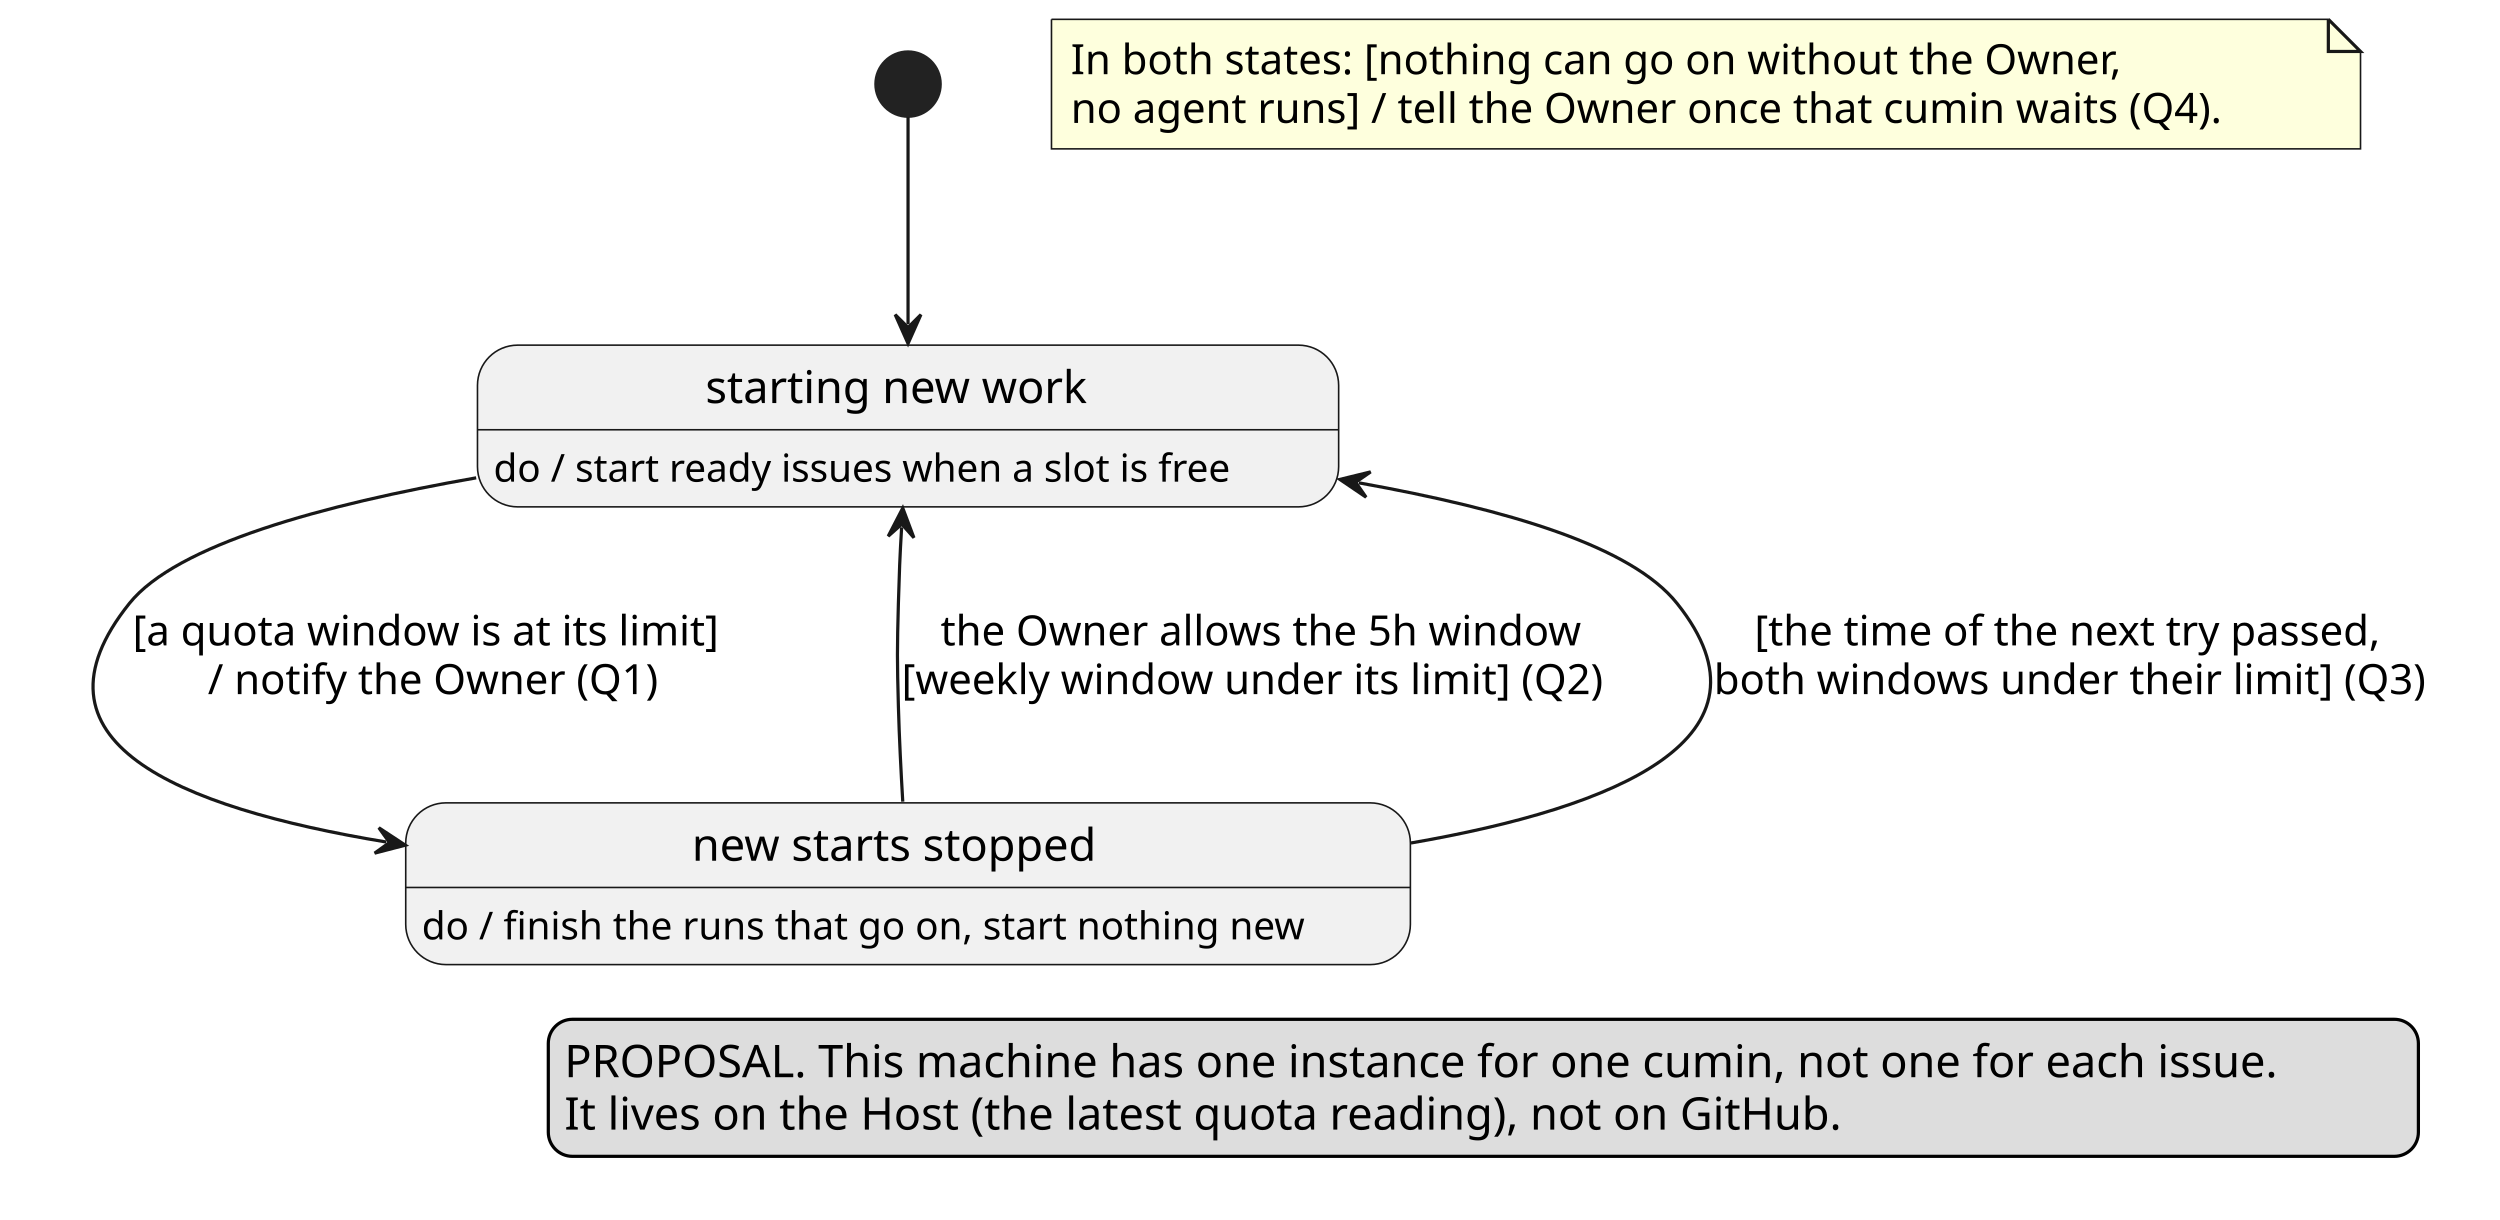
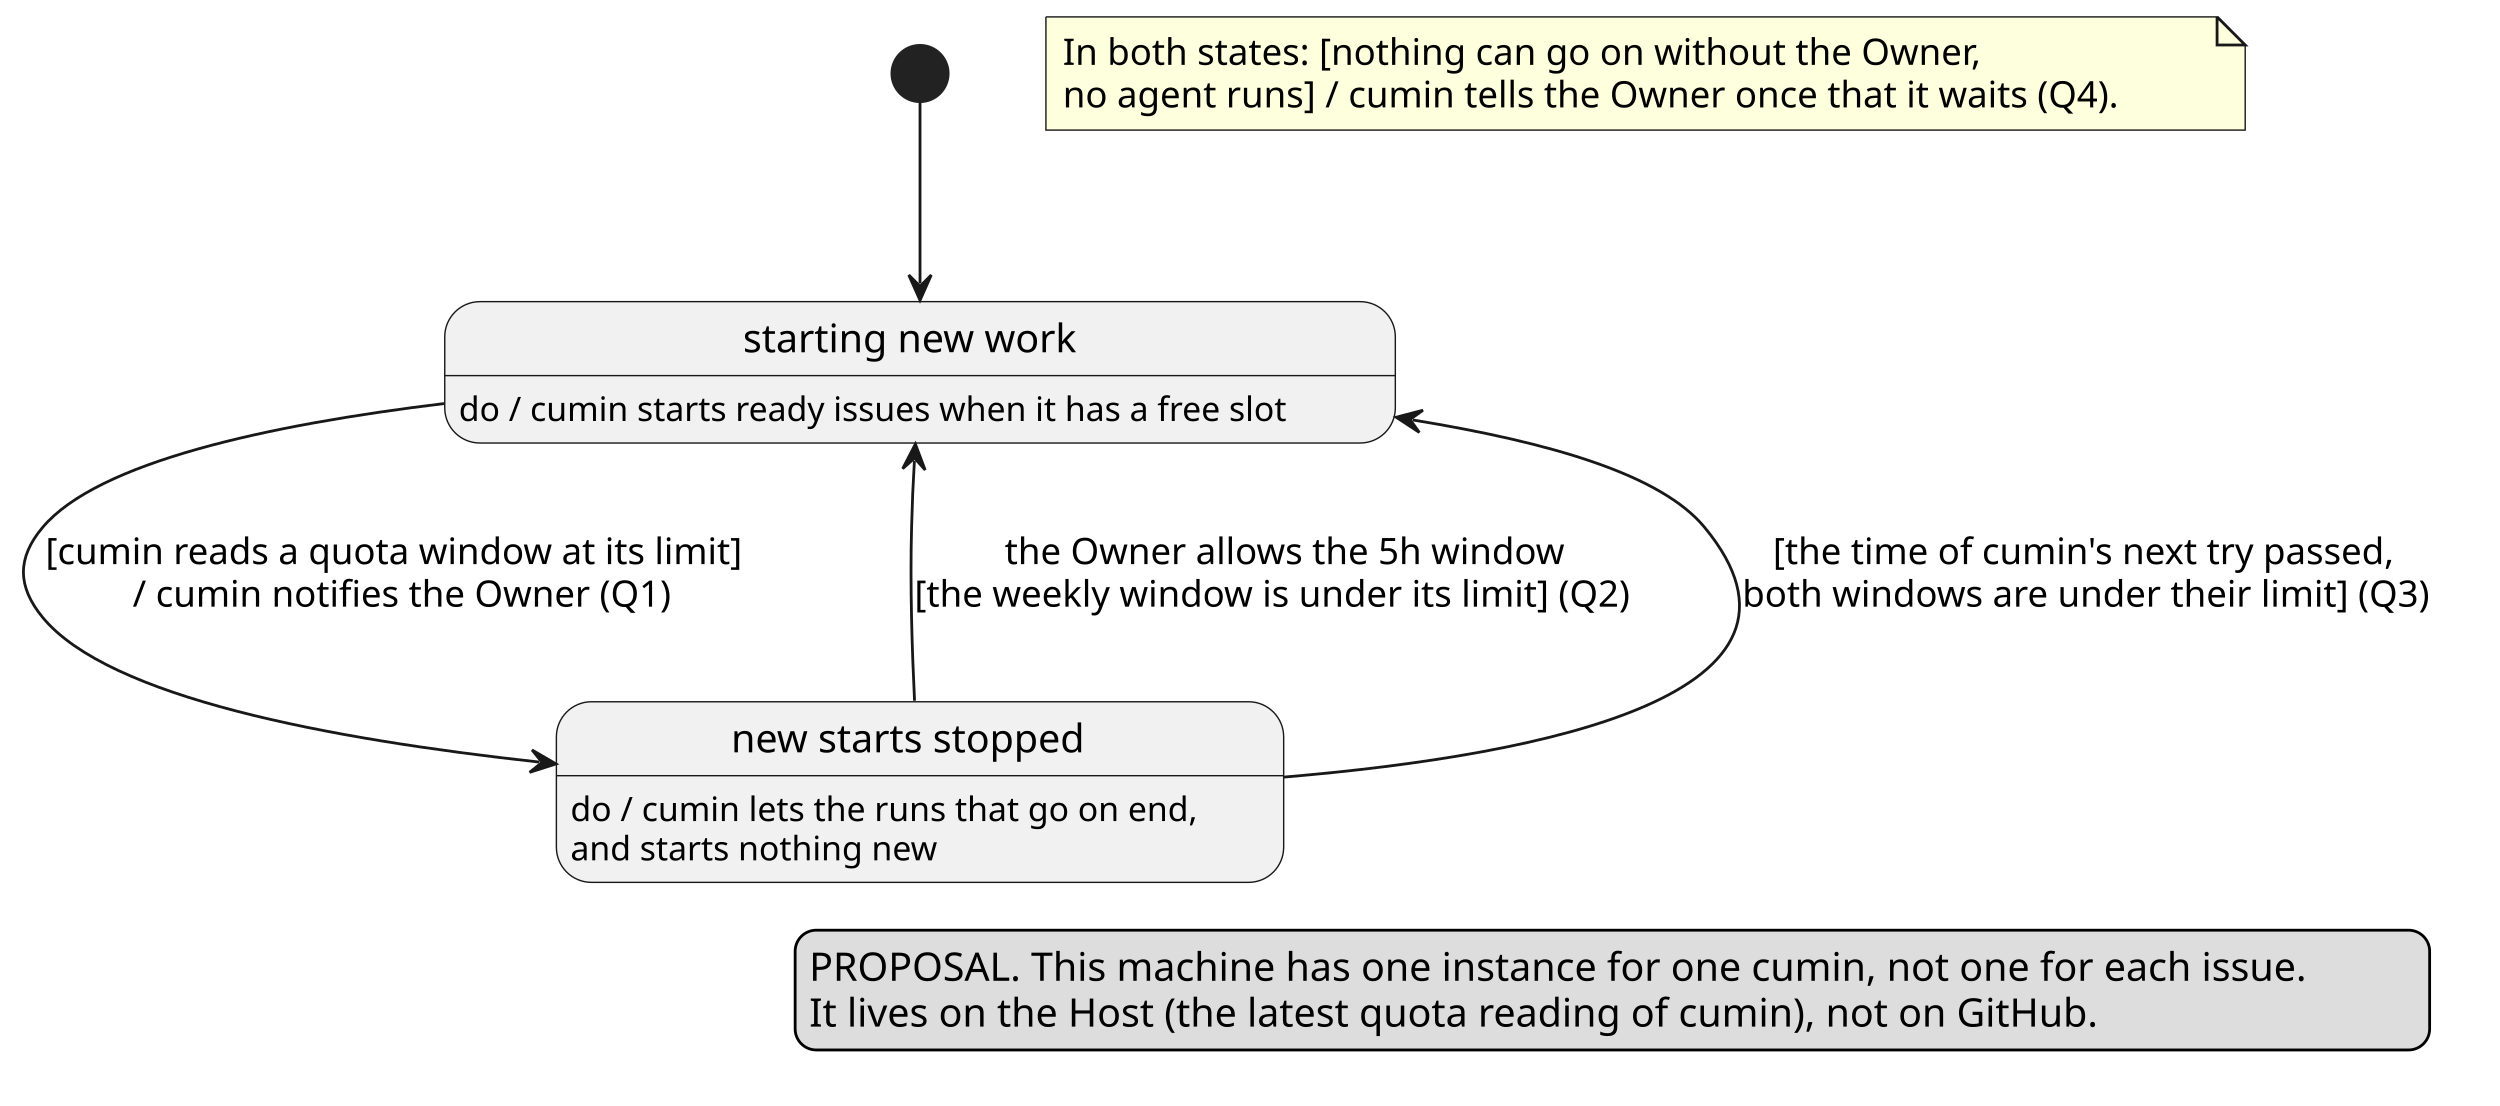
- <svg xmlns="http://www.w3.org/2000/svg" contentStyleType="text/css" data-diagram-type="STATE" height="379px" preserveAspectRatio="none" style="width:777px;height:379px;background:#FFFFFF;" version="1.1" viewBox="0 0 777 379" width="777px" zoomAndPan="magnify">
+ <svg xmlns="http://www.w3.org/2000/svg" contentStyleType="text/css" data-diagram-type="STATE" height="393px" preserveAspectRatio="none" style="width:889px;height:393px;background:#FFFFFF;" version="1.1" viewBox="0 0 889 393" width="889px" zoomAndPan="magnify">
  <defs />
  <g>
    <g id="Starting">
-       <rect fill="#F1F1F1" height="50.266" rx="12.5" ry="12.5" style="stroke:#181818;stroke-width:0.5;" width="267.652" x="148.4" y="107.27" />
-       <line style="stroke:#181818;stroke-width:0.5;" x1="148.4" x2="416.052" y1="133.567" y2="133.567" />
-       <text fill="#000000" font-family="sans-serif" font-size="14" lengthAdjust="spacing" textLength="125.973" x="219.24" y="125.265">starting new work</text>
-       <text fill="#000000" font-family="sans-serif" font-size="12" lengthAdjust="spacing" textLength="247.652" x="153.4" y="149.706">do / start ready issues when a slot is free</text>
+       <rect fill="#F1F1F1" height="50.266" rx="12.5" ry="12.5" style="stroke:#181818;stroke-width:0.5;" width="338.029" x="158.15" y="107.27" />
+       <line style="stroke:#181818;stroke-width:0.5;" x1="158.15" x2="496.179" y1="133.567" y2="133.567" />
+       <text fill="#000000" font-family="sans-serif" font-size="14" lengthAdjust="spacing" textLength="125.973" x="264.178" y="125.265">starting new work</text>
+       <text fill="#000000" font-family="sans-serif" font-size="12" lengthAdjust="spacing" textLength="318.029" x="163.15" y="149.706">do / cumin starts ready issues when it has a free slot</text>
    </g>
    <g id="Stopped">
-       <rect fill="#F1F1F1" height="50.266" rx="12.5" ry="12.5" style="stroke:#181818;stroke-width:0.5;" width="312.248" x="126.1" y="249.53" />
-       <line style="stroke:#181818;stroke-width:0.5;" x1="126.1" x2="438.348" y1="275.827" y2="275.827" />
-       <text fill="#000000" font-family="sans-serif" font-size="14" lengthAdjust="spacing" textLength="134.36" x="215.044" y="267.525">new starts stopped</text>
-       <text fill="#000000" font-family="sans-serif" font-size="12" lengthAdjust="spacing" textLength="292.248" x="131.1" y="291.966">do / finish the runs that go on, start nothing new</text>
+       <rect fill="#F1F1F1" height="64.234" rx="12.5" ry="12.5" style="stroke:#181818;stroke-width:0.5;" width="258.623" x="197.85" y="249.54" />
+       <line style="stroke:#181818;stroke-width:0.5;" x1="197.85" x2="456.473" y1="275.837" y2="275.837" />
+       <text fill="#000000" font-family="sans-serif" font-size="14" lengthAdjust="spacing" textLength="134.36" x="259.981" y="267.535">new starts stopped</text>
+       <text fill="#000000" font-family="sans-serif" font-size="12" lengthAdjust="spacing" textLength="238.623" x="202.85" y="291.976">do / cumin lets the runs that go on end,</text>
+       <text fill="#000000" font-family="sans-serif" font-size="12" lengthAdjust="spacing" textLength="138.838" x="202.85" y="305.944">and starts nothing new</text>
    </g>
    <g class="entity" data-entity="Q4" data-source-line="18" data-uid="ent0004" id="entity_Q4">
-       <path d="M326.8,6 L326.8,46.266 L733.649,46.266 L733.649,16 L723.649,6 L326.8,6" fill="#FEFFDD" style="stroke:#181818;stroke-width:0.5;" />
-       <path d="M723.649,6 L723.649,16 L733.649,16 L723.649,6" fill="#FEFFDD" style="stroke:#181818;stroke-width:1;" />
-       <text fill="#000000" font-family="sans-serif" font-size="13" lengthAdjust="spacing" textLength="350.13" x="332.8" y="23.067">In both states: [nothing can go on without the Owner,</text>
-       <text fill="#000000" font-family="sans-serif" font-size="13" lengthAdjust="spacing" textLength="385.849" x="332.8" y="38.2">no agent runs] / tell the Owner once that cumin waits (Q4).</text>
+       <path d="M371.93,6 L371.93,46.266 L798.393,46.266 L798.393,16 L788.393,6 L371.93,6" fill="#FEFFDD" style="stroke:#181818;stroke-width:0.5;" />
+       <path d="M788.393,6 L788.393,16 L798.393,16 L788.393,6" fill="#FEFFDD" style="stroke:#181818;stroke-width:1;" />
+       <text fill="#000000" font-family="sans-serif" font-size="13" lengthAdjust="spacing" textLength="350.13" x="377.93" y="23.067">In both states: [nothing can go on without the Owner,</text>
+       <text fill="#000000" font-family="sans-serif" font-size="13" lengthAdjust="spacing" textLength="405.463" x="377.93" y="38.2">no agent runs] / cumin tells the Owner once that it waits (Q4).</text>
    </g>
-     <ellipse cx="282.22" cy="26.14" fill="#222222" rx="10" ry="10" style="stroke:#222222;stroke-width:1;" />
+     <ellipse cx="327.16" cy="26.14" fill="#222222" rx="10" ry="10" style="stroke:#222222;stroke-width:1;" />
    <g class="link" data-entity-1=".start." data-entity-2="Starting" data-source-line="13" data-uid="lnk3" id="link_.start._Starting">
-       <path d="M282.22,36.39 C282.22,52.04 282.22,78.23 282.22,100.78" fill="none" id="*start*-to-Starting" style="stroke:#181818;stroke-width:1;" />
-       <polygon fill="#181818" points="282.22,106.78,286.22,97.78,282.22,101.78,278.22,97.78,282.22,106.78" style="stroke:#181818;stroke-width:1;" />
+       <path d="M327.16,36.39 C327.16,52.04 327.16,78.23 327.16,100.79" fill="none" id="*start*-to-Starting" style="stroke:#181818;stroke-width:1;" />
+       <polygon fill="#181818" points="327.16,106.79,331.16,97.79,327.16,101.79,323.16,97.79,327.16,106.79" style="stroke:#181818;stroke-width:1;" />
    </g>
    <g class="link" data-entity-1="Starting" data-entity-2="Stopped" data-source-line="14" data-uid="lnk4" id="link_Starting_Stopped">
-       <path d="M148,148.51 C100.31,156.86 54.79,169.35 40.22,187.53 C6,230.26 54.32,250.831 120.05,261.701" fill="none" id="Starting-to-Stopped" style="stroke:#181818;stroke-width:1;" />
-       <polygon fill="#181818" points="125.97,262.68,117.743,257.265,121.037,261.864,116.438,265.158,125.97,262.68" style="stroke:#181818;stroke-width:1;" />
-       <text fill="#000000" font-family="sans-serif" font-size="13" lengthAdjust="spacing" textLength="197.26" x="41.22" y="200.597">[a quota window is at its limit]</text>
-       <text fill="#000000" font-family="sans-serif" font-size="13" lengthAdjust="spacing" textLength="150.509" x="64.595" y="215.73">/ notify the Owner (Q1)</text>
+       <path d="M157.89,143.51 C95.25,151.09 34.67,164.35 15.16,187.54 C6,198.42 6.12,208.55 15.16,219.54 C38.62,248.04 116.766,262.787 191.746,270.997" fill="none" id="Starting-to-Stopped" style="stroke:#181818;stroke-width:1;" />
+       <polygon fill="#181818" points="197.71,271.65,189.199,266.694,192.74,271.106,188.328,274.647,197.71,271.65" style="stroke:#181818;stroke-width:1;" />
+       <text fill="#000000" font-family="sans-serif" font-size="13" lengthAdjust="spacing" textLength="267.243" x="16.16" y="200.607">[cumin reads a quota window at its limit]</text>
+       <text fill="#000000" font-family="sans-serif" font-size="13" lengthAdjust="spacing" textLength="205.232" x="47.165" y="215.74">/ cumin notifies the Owner (Q1)</text>
    </g>
    <g class="link" data-entity-1="Stopped" data-entity-2="Starting" data-source-line="15" data-uid="lnk5" id="link_Stopped_Starting">
-       <path d="M280.58,249.16 C280.03,239.88 279.49,229.23 279.22,219.53 C278.83,205.32 278.83,201.75 279.22,187.53 C279.49,177.84 279.675,173.179 280.225,163.899" fill="none" id="Stopped-to-Starting" style="stroke:#181818;stroke-width:1;" />
-       <polygon fill="#181818" points="280.58,157.91,276.055,166.658,280.284,162.901,284.041,167.131,280.58,157.91" style="stroke:#181818;stroke-width:1;" />
-       <text fill="#000000" font-family="sans-serif" font-size="13" lengthAdjust="spacing" textLength="212.158" x="292.334" y="200.597">the Owner allows the 5h window</text>
-       <text fill="#000000" font-family="sans-serif" font-size="13" lengthAdjust="spacing" textLength="236.387" x="280.22" y="215.73">[weekly window under its limit] (Q2)</text>
+       <path d="M325.21,249.19 C324.33,231.15 323.59,208.07 324.16,187.54 C324.43,177.84 324.622,173.18 325.161,163.9" fill="none" id="Stopped-to-Starting" style="stroke:#181818;stroke-width:1;" />
+       <polygon fill="#181818" points="325.51,157.91,320.994,166.662,325.219,162.902,328.98,167.127,325.51,157.91" style="stroke:#181818;stroke-width:1;" />
+       <text fill="#000000" font-family="sans-serif" font-size="13" lengthAdjust="spacing" textLength="212.158" x="357.266" y="200.607">the Owner allows the 5h window</text>
+       <text fill="#000000" font-family="sans-serif" font-size="13" lengthAdjust="spacing" textLength="276.371" x="325.16" y="215.74">[the weekly window is under its limit] (Q2)</text>
    </g>
    <g class="link" data-entity-1="Stopped" data-entity-2="Starting" data-source-line="16" data-uid="lnk6" id="link_Stopped_Starting">
-       <path d="M438.52,262 C502.53,250.93 554.67,229.4 521.22,187.53 C507.02,169.75 468.835,158.444 422.335,150.064" fill="none" id="Stopped-to-Starting-1" style="stroke:#181818;stroke-width:1;" />
-       <polygon fill="#181818" points="416.43,149,424.578,154.533,421.351,149.887,425.997,146.66,416.43,149" style="stroke:#181818;stroke-width:1;" />
-       <text fill="#000000" font-family="sans-serif" font-size="13" lengthAdjust="spacing" textLength="211.745" x="545.276" y="200.597">[the time of the next try passed,</text>
-       <text fill="#000000" font-family="sans-serif" font-size="13" lengthAdjust="spacing" textLength="236.977" x="532.66" y="215.73">both windows under their limit] (Q3)</text>
+       <path d="M456.59,276.33 C551.08,268.37 654.81,246.53 606.16,187.54 C590.7,168.79 551.751,157.419 502.401,149.339" fill="none" id="Stopped-to-Starting-1" style="stroke:#181818;stroke-width:1;" />
+       <polygon fill="#181818" points="496.48,148.37,504.715,153.772,501.414,149.178,506.008,145.877,496.48,148.37" style="stroke:#181818;stroke-width:1;" />
+       <text fill="#000000" font-family="sans-serif" font-size="13" lengthAdjust="spacing" textLength="240.659" x="630.44" y="200.607">[the time of cumin's next try passed,</text>
+       <text fill="#000000" font-family="sans-serif" font-size="13" lengthAdjust="spacing" textLength="262.418" x="619.56" y="215.74">both windows are under their limit] (Q3)</text>
    </g>
    <g class="legend" data-source-line="20">
-       <rect fill="#DDDDDD" height="42.594" rx="7.5" ry="7.5" style="stroke:#000000;stroke-width:1;" width="581.225" x="170.412" y="316.796" />
-       <text fill="#000000" font-family="sans-serif" font-size="14" lengthAdjust="spacing" textLength="571.225" x="175.412" y="334.791">PROPOSAL. This machine has one instance for one cumin, not one for each issue.</text>
-       <text fill="#000000" font-family="sans-serif" font-size="14" lengthAdjust="spacing" textLength="427.745" x="175.412" y="351.088">It lives on the Host (the latest quota reading), not on GitHub.</text>
+       <rect fill="#DDDDDD" height="42.594" rx="7.5" ry="7.5" style="stroke:#000000;stroke-width:1;" width="581.225" x="282.754" y="330.774" />
+       <text fill="#000000" font-family="sans-serif" font-size="14" lengthAdjust="spacing" textLength="571.225" x="287.754" y="348.769">PROPOSAL. This machine has one instance for one cumin, not one for each issue.</text>
+       <text fill="#000000" font-family="sans-serif" font-size="14" lengthAdjust="spacing" textLength="493.11" x="287.754" y="365.066">It lives on the Host (the latest quota reading of cumin), not on GitHub.</text>
    </g>
  </g>
</svg>
